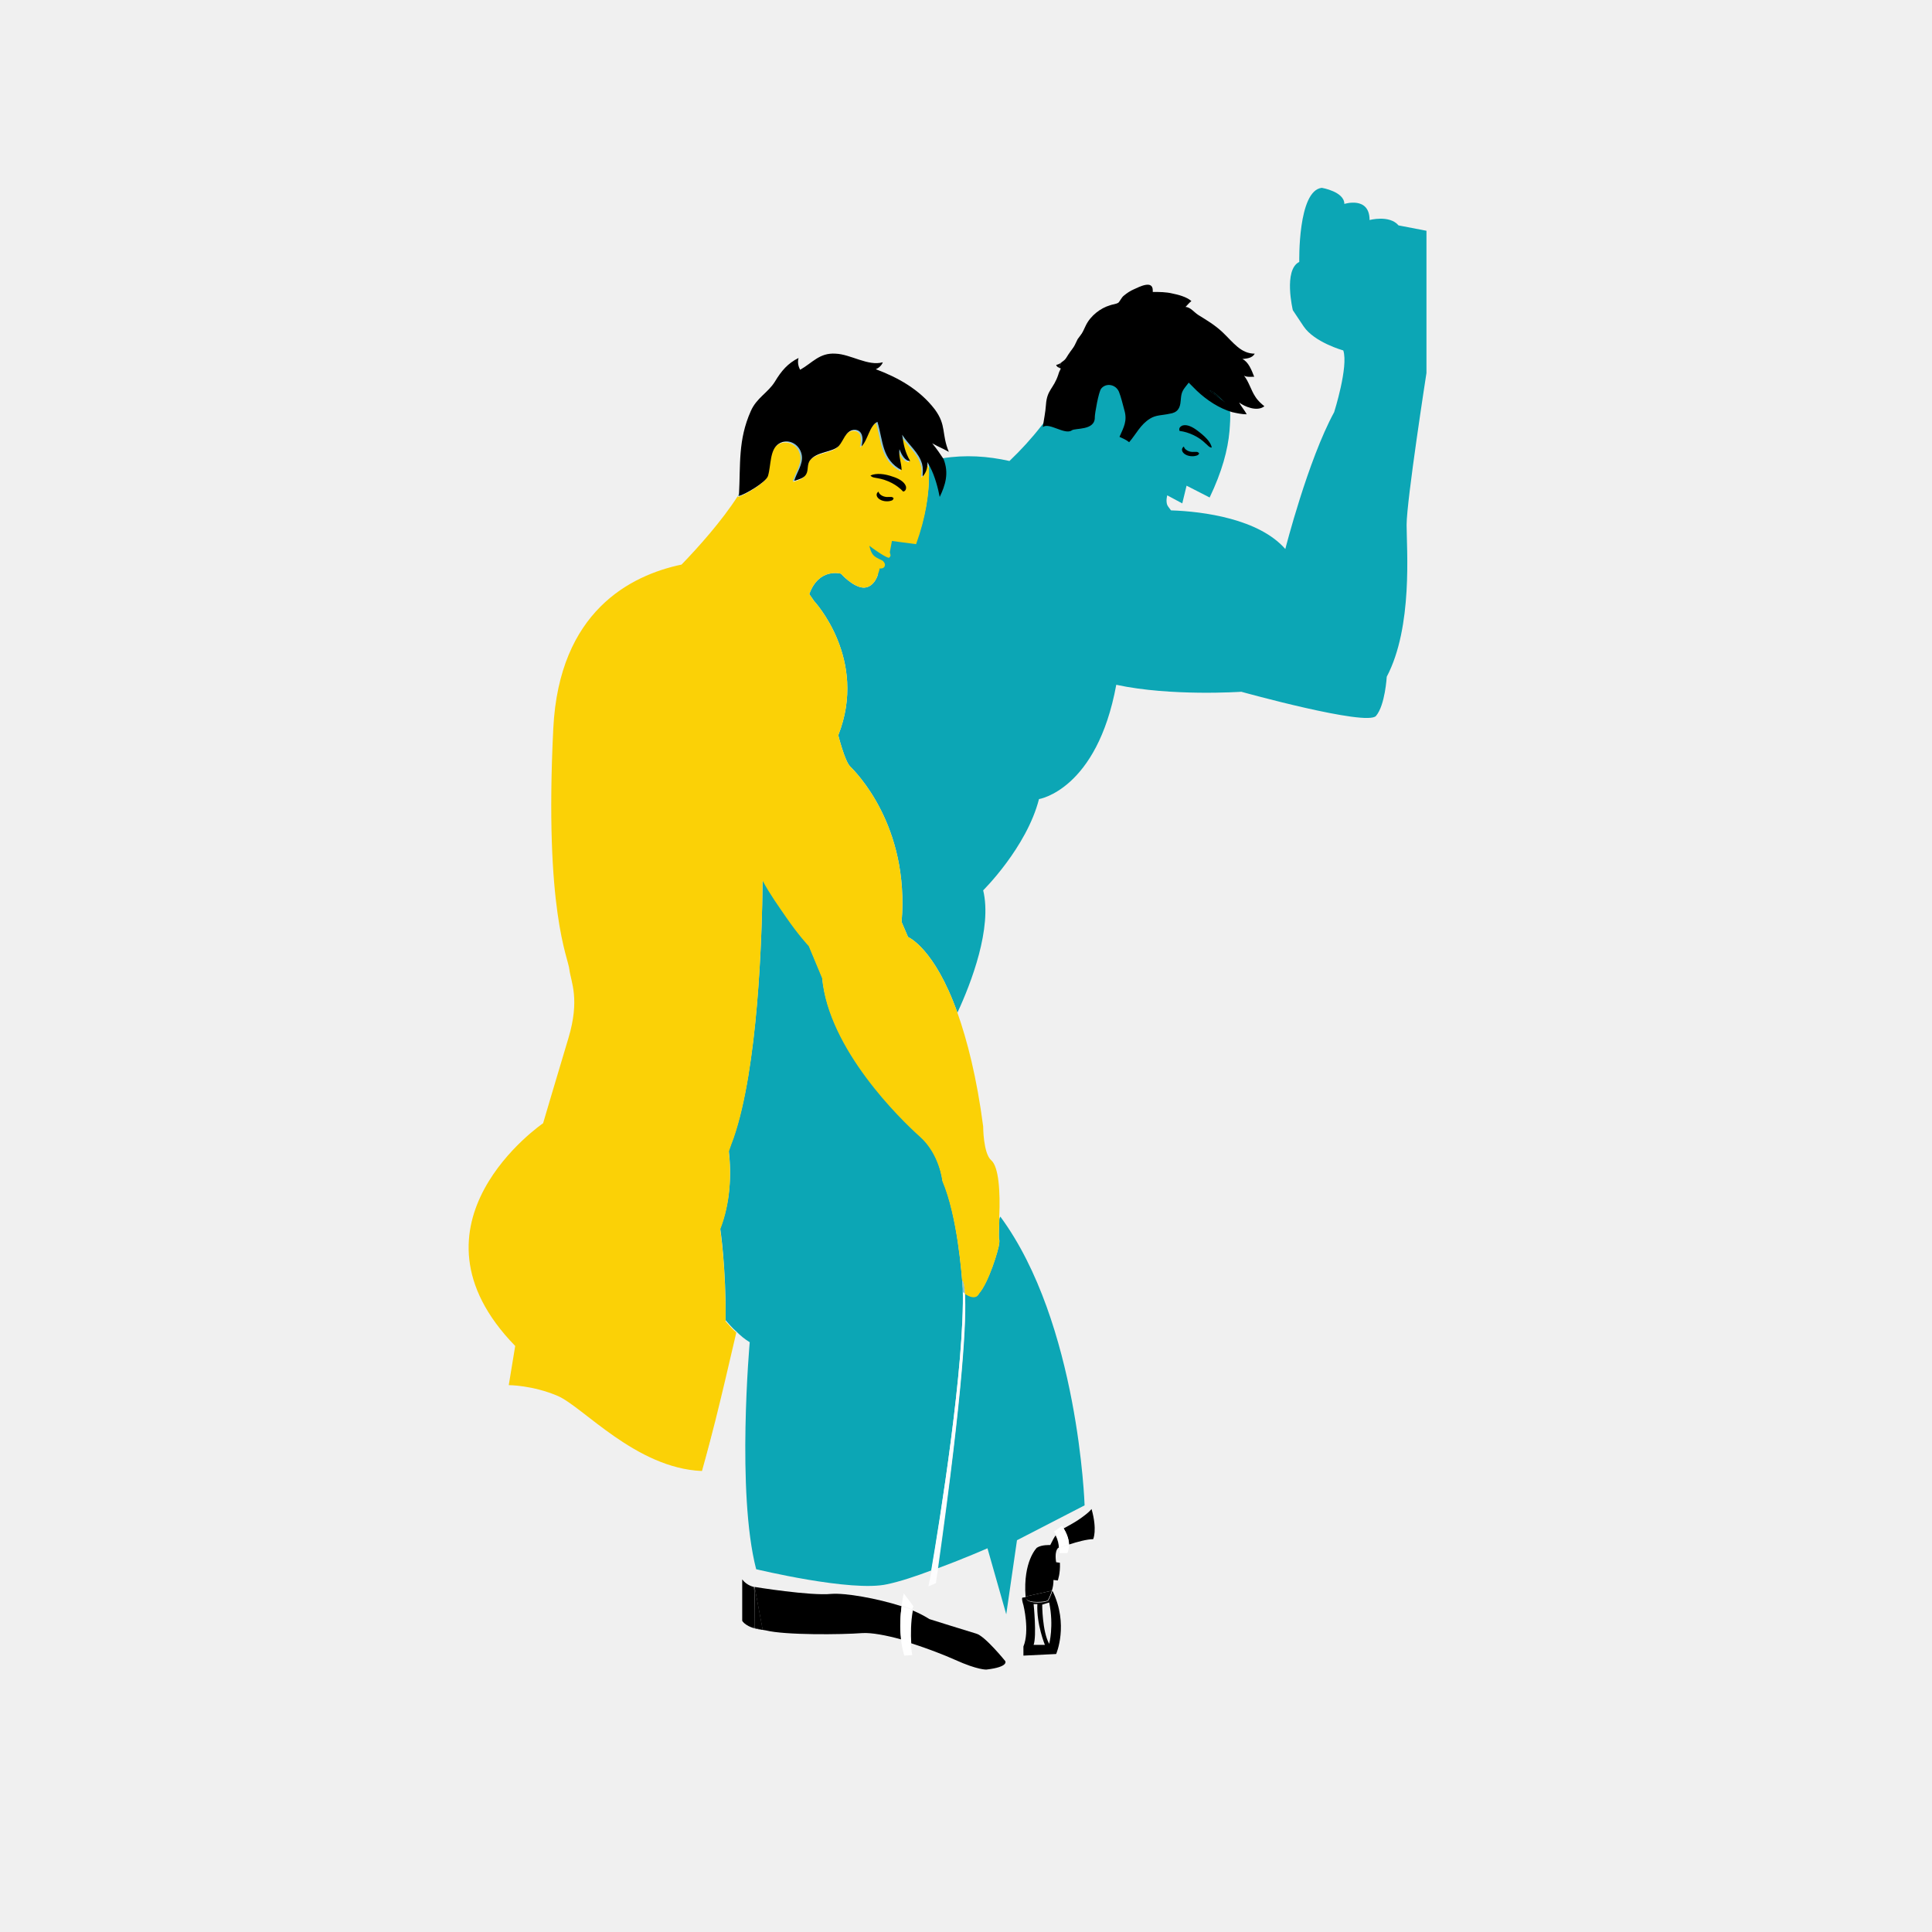
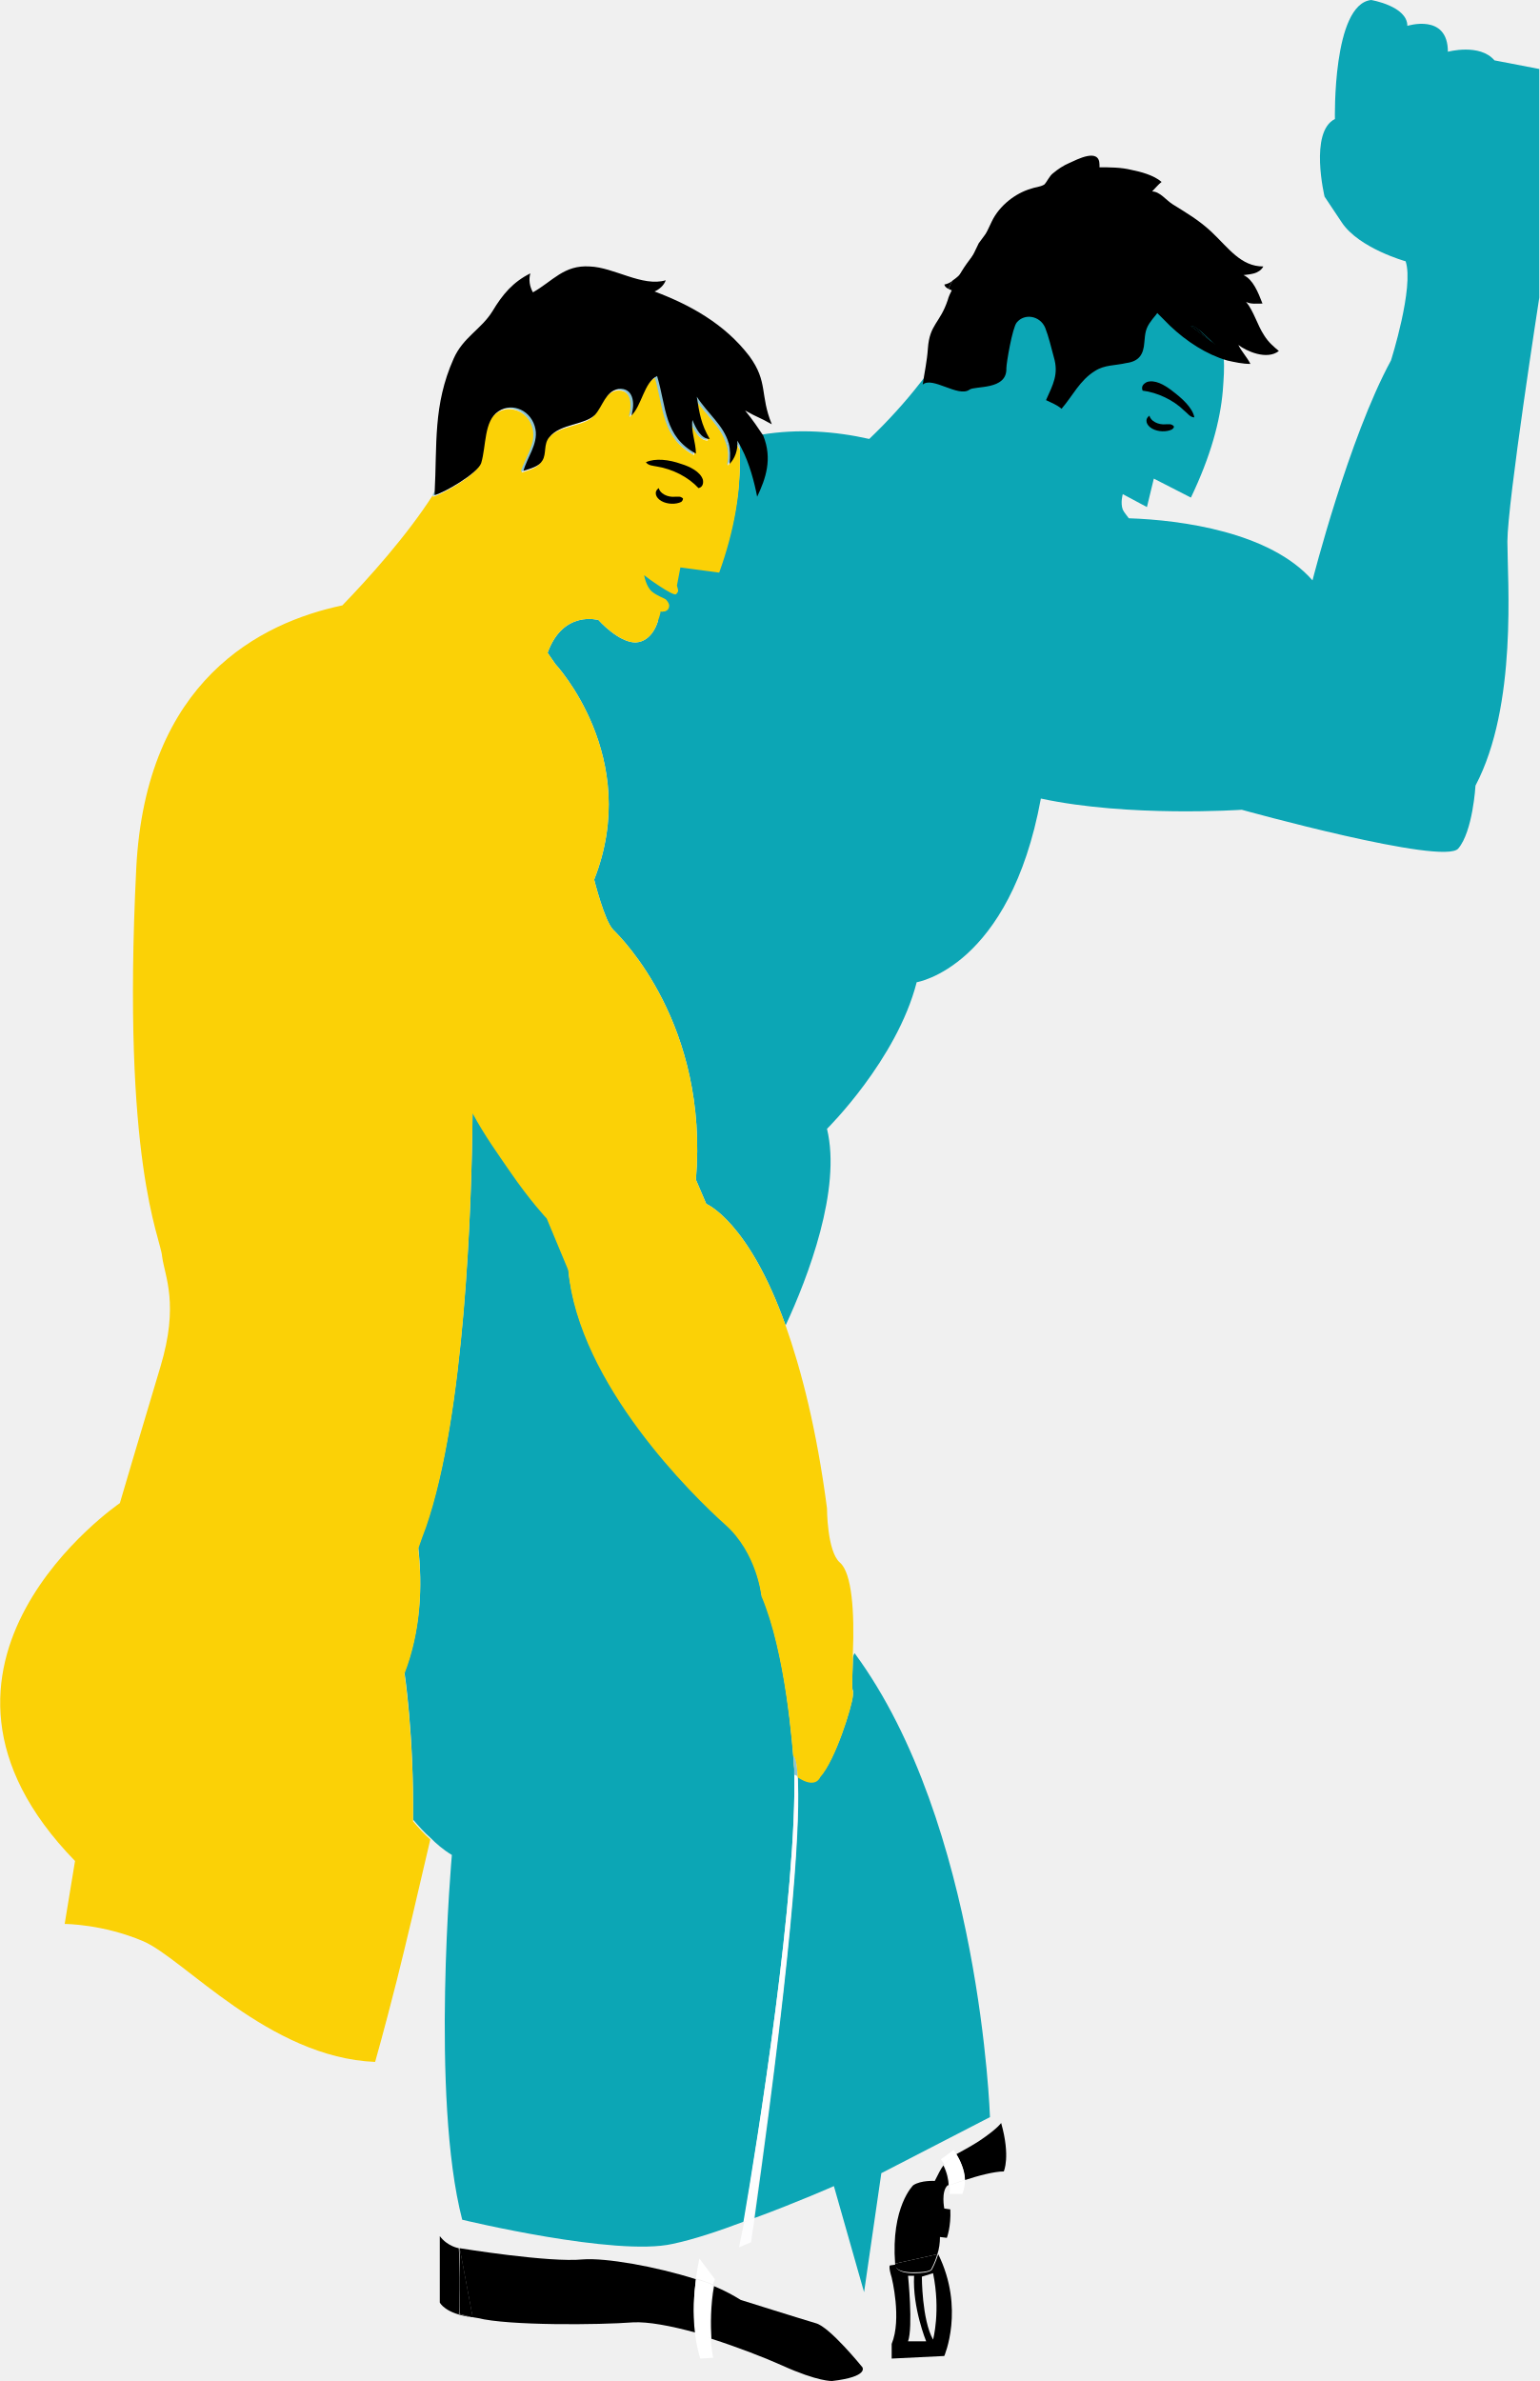
- <svg xmlns="http://www.w3.org/2000/svg" version="1.1" id="Layer_1" x="0px" y="0px" viewBox="0 0 360 360" enable-background="new 0 0 360 360" xml:space="preserve">
+ <svg xmlns="http://www.w3.org/2000/svg" version="1.1" id="Layer_1" x="0px" y="0px" viewBox="87.3 35 178.5 276.1" enable-background="new 87.3 35 178.5 276.1" xml:space="preserve">
  <g id="TESTE_x2C__TESTE_x2C__1_x2C__2_x2C__3">
    <g>
      <g>
-         <path fill="#0CA6B5" d="M179.4,240c-0.2-2.8-1-13.5-3.8-20.1c0,0-0.5-5-4.2-8.3c-3.7-3.3-17-16.3-18.2-29.5l-2.5-6     c0,0-1.9-2-4.3-5.5c-1.3-1.9-2.9-4.1-4.3-6.7c-0.1,10.9-0.9,35-5.4,48c-0.3,0.8-0.6,1.6-0.9,2.5c0.5,4.4,0.3,9.6-1.6,14.5     c0,0,1.1,7.1,1,17.1c0.6,0.7,1.3,1.5,2,2.1c0.7,0.7,1.5,1.4,2.5,2c0,0-2.5,28,1.2,42.3c0,0,17.8,4.3,24.4,2.8     c2.4-0.5,5.4-1.5,8.3-2.6C175.1,283.3,179.8,254.3,179.4,240z" />
+         <path fill="#0CA6B5" d="M179.4,240c-0.2-2.8-1-13.5-3.8-20.1c0,0-0.5-5-4.2-8.3s-17-16.3-18.2-29.5l-2.5-6c0,0-1.9-2-4.3-5.5     c-1.3-1.9-2.9-4.1-4.3-6.7c-0.1,10.9-0.9,35-5.4,48c-0.3,0.8-0.6,1.6-0.9,2.5c0.5,4.4,0.3,9.6-1.6,14.5c0,0,1.1,7.1,1,17.1     c0.6,0.7,1.3,1.5,2,2.1c0.7,0.7,1.5,1.4,2.5,2c0,0-2.5,28,1.2,42.3c0,0,17.8,4.3,24.4,2.8c2.4-0.5,5.4-1.5,8.3-2.6     C175.1,283.3,179.8,254.3,179.4,240z" />
        <path fill="#0CA6B5" d="M186.2,227.6c-0.2,5,0.1,2.5,0,4c-0.1,1.2-2,7.4-3.8,9.4c0,0-0.5,1.4-2.6,0c0.3,4.5-0.2,17-5,51.2     c4.9-1.8,9.2-3.7,9.2-3.7l3.5,12.3l2-13.8l12.6-6.5c0,0-1.1-34-15.7-53.8C186.2,227,186.2,227.3,186.2,227.6z" />
-         <path fill="#0CA6B5" d="M265.8,43l-5.2-1c-1.7-2-5.4-1-5.4-1c0-4.5-4.7-3-4.7-3c0-2.3-4.2-3-4.2-3c-4.5,0.5-4.2,13.8-4.2,13.8     c-3,1.5-1.2,9-1.2,9s0,0,2,3c2,3,7.4,4.5,7.4,4.5c1,3-1.7,11.5-1.7,11.5c-4.9,9-9.1,25.5-9.1,25.5c-4.9-5.6-15.2-7-21.3-7.2     c-0.2-0.3-0.5-0.6-0.7-1c-0.3-0.8,0-1.8,0-1.8l2.8,1.5l0.8-3.3l4.3,2.2c2.3-4.8,3.4-8.9,3.7-12.4c0.1-1.4,0.2-2.6,0.1-3.8     c-0.5-8.7-5.8-12.5-5.8-12.5s-9.8-6.8-16.2-5c-0.6,0.2-1.2,0.4-1.8,0.8c-3.6,2.3-6.6,10.2-8.1,14c-0.1,0.2-0.1,0.4-0.2,0.5     c-0.6,1.6-1.7,3.4-3.1,5.1c-1.7,2.2-3.8,4.5-5.9,6.5c-4-0.9-8.2-1.2-12.5-0.5c-0.9,0.1-1.7,0.3-2.6,0.5c0,0.3,0,0.6,0.1,1     c0,0.5,0,1,0,1.5c0,3.5-0.6,7.7-2.4,12.7l-4.5-1.8l-0.3,2.1c-0.5-0.7-1.3-1.1-2.3-1.1c-1.6,0-2.9,1.3-2.9,2.9     c0,1.5,1.2,2.8,2.8,2.9c0,0.3,0,0.6,0.1,0.9c0,0-0.6,2.4-2.6,2.5c-2,0-4.3-2.6-4.3-2.6s-4.1-1.2-5.9,3.8c0.3,0.4,0.6,0.9,0.9,1.3     c0,0,10.1,10.8,4.5,25c0,0,1.2,4.8,2.2,5.8c1,1,11.1,11,9.6,29l1.2,2.8c0,0,4.9,2,9.2,14.1c2.6-5.6,6.5-15.8,4.8-22.8     c0,0,8.1-8,10.4-17c0,0,10.8-1.7,14.4-21.3c10.2,2.2,23.3,1.3,23.3,1.3s23.4,6.5,25.1,4.5s2-7.3,2-7.3c4.9-9.3,3.7-23.8,3.7-28.3     c0-4.5,3.7-28.3,3.7-28.3L265.8,43L265.8,43z" />
+         <path fill="#0CA6B5" d="M265.8,43l-5.2-1c-1.7-2-5.4-1-5.4-1c0-4.5-4.7-3-4.7-3c0-2.3-4.2-3-4.2-3c-4.5,0.5-4.2,13.8-4.2,13.8     c-3,1.5-1.2,9-1.2,9s0,0,2,3s7.4,4.5,7.4,4.5c1,3-1.7,11.5-1.7,11.5c-4.9,9-9.1,25.5-9.1,25.5c-4.9-5.6-15.2-7-21.3-7.2     c-0.2-0.3-0.5-0.6-0.7-1c-0.3-0.8,0-1.8,0-1.8l2.8,1.5l0.8-3.3l4.3,2.2c2.3-4.8,3.4-8.9,3.7-12.4c0.1-1.4,0.2-2.6,0.1-3.8     c-0.5-8.7-5.8-12.5-5.8-12.5s-9.8-6.8-16.2-5c-0.6,0.2-1.2,0.4-1.8,0.8c-3.6,2.3-6.6,10.2-8.1,14c-0.1,0.2-0.1,0.4-0.2,0.5     c-0.6,1.6-1.7,3.4-3.1,5.1c-1.7,2.2-3.8,4.5-5.9,6.5c-4-0.9-8.2-1.2-12.5-0.5c-0.9,0.1-1.7,0.3-2.6,0.5c0,0.3,0,0.6,0.1,1     c0,0.5,0,1,0,1.5c0,3.5-0.6,7.7-2.4,12.7l-4.5-1.8l-0.3,2.1c-0.5-0.7-1.3-1.1-2.3-1.1c-1.6,0-2.9,1.3-2.9,2.9     c0,1.5,1.2,2.8,2.8,2.9c0,0.3,0,0.6,0.1,0.9c0,0-0.6,2.4-2.6,2.5c-2,0-4.3-2.6-4.3-2.6s-4.1-1.2-5.9,3.8c0.3,0.4,0.6,0.9,0.9,1.3     c0,0,10.1,10.8,4.5,25c0,0,1.2,4.8,2.2,5.8s11.1,11,9.6,29l1.2,2.8c0,0,4.9,2,9.2,14.1c2.6-5.6,6.5-15.8,4.8-22.8     c0,0,8.1-8,10.4-17c0,0,10.8-1.7,14.4-21.3c10.2,2.2,23.3,1.3,23.3,1.3s23.4,6.5,25.1,4.5s2-7.3,2-7.3c4.9-9.3,3.7-23.8,3.7-28.3     s3.7-28.3,3.7-28.3L265.8,43L265.8,43z" />
      </g>
      <path fill="none" d="M195.5,306.3c0,0,0.8-3.3,0-7.7l-1.3,0.4C194.2,299,194.3,304,195.5,306.3z" />
      <path fill="none" d="M193.3,299h-0.7c0,0,0.6,5.9,0,7.6h2C194.6,306.5,193.1,302.6,193.3,299z" />
      <path fill="#FDFDFE" d="M173,295.6l1.4-0.6c0.1-1,0.3-1.9,0.4-2.8c-0.4,0.1-0.8,0.3-1.2,0.5C173.2,294.5,173,295.6,173,295.6z" />
      <path fill="#FDFDFE" d="M179.8,241c-0.1-0.1-0.2-0.1-0.4-0.2c0,0,0-0.3,0-0.7c0.4,14.3-4.3,43.3-5.9,52.6c0.4-0.1,0.8-0.3,1.2-0.5    C179.6,258,180,245.5,179.8,241z" />
      <path fill="#8DC4D2" d="M179.8,241c-0.1-2.4-0.5-2.5-0.5-2.5c0,0.5,0,1,0.1,1.6c0,0.5,0,0.7,0,0.7    C179.5,240.8,179.7,240.9,179.8,241z" />
      <path fill="#8DC4D2" d="M133.2,264.5c-1.5,5.9-2.5,9.4-2.5,9.4C131.7,270.8,132.5,267.7,133.2,264.5z" />
      <path d="M196.8,68c0.1,0.3,0.3,0.4,0.5,0.5c0.1-0.3,0.3-0.7,0.5-1C197.5,67.8,197.2,67.9,196.8,68z" />
-       <path d="M206.1,58.5L206.1,58.5C206.1,58.5,206.1,58.5,206.1,58.5z" />
-       <path d="M206.1,58.5L206.1,58.5C206.1,58.5,206.1,58.5,206.1,58.5z" />
+       <path d="M206.1,58.5L206.1,58.5L206.1,58.5z" />
+       <path d="M206.1,58.5L206.1,58.5L206.1,58.5z" />
      <path d="M205.5,57.7l0.1,0.1C205.5,57.8,205.5,57.8,205.5,57.7z" />
      <path d="M205.5,57.7l0.1,0.1C205.5,57.8,205.5,57.8,205.5,57.7z" />
-       <path d="M197.4,73.1c0,0.2,0,0.5-0.1,0.7c1.5-3.8,4.5-11.7,8.1-14c0.5-0.4,1.1-0.6,1.8-0.8l-1.6-1.2c0.2,0.2,0.5,0.6,0.5,0.7l0,0    c0,0,0,0,0,0c-1.2-0.2-2.4,1.4-3.1,2c-0.9,0.8-1.5,1.8-2.2,2.7c-0.8,1.7-1.6,3.4-3,4.3c-0.2,0.3-0.4,0.7-0.5,1    c0.5,0.3,1.2,0.3,1.7,0.3C198,69.8,197.6,71.6,197.4,73.1z" />
+       <path d="M197.4,73.1c0,0.2,0,0.5-0.1,0.7c1.5-3.8,4.5-11.7,8.1-14c0.5-0.4,1.1-0.6,1.8-0.8l-1.6-1.2c0.2,0.2,0.5,0.6,0.5,0.7l0,0    l0,0c-1.2-0.2-2.4,1.4-3.1,2c-0.9,0.8-1.5,1.8-2.2,2.7c-0.8,1.7-1.6,3.4-3,4.3c-0.2,0.3-0.4,0.7-0.5,1c0.5,0.3,1.2,0.3,1.7,0.3    C198,69.8,197.6,71.6,197.4,73.1z" />
      <path d="M224.2,72.5c0.5,0.2,0.9,0.2,1.2,0.3L207.2,59c-0.6,0.2-1.2,0.4-1.8,0.8c-3.6,2.3-6.6,10.2-8.1,14c-0.1,1-0.3,2.2-0.9,2.7    c1.4,0,2.2,0.3,3.5-0.8c0.9-0.7,2.1-2.8,2.5-3.9c1-0.3,2-1.1,3-1.5c0.7-0.7,1.9-1.3,2.8-1.8c0.6-0.3,2.9-1.6,3.9-1.8    c0.4-0.1,0.8-0.1,1.2,0c1.8,0.3,3.7,1.4,5.4,2.5c0.9,0.6,1.6,1.2,2.4,2c0.1-0.2,0.3-0.4,0.4-0.5C222.4,71.2,223.1,72.1,224.2,72.5    z" />
-       <path d="M235.6,75.7c-0.6-0.5-1.2-1-1.7-1.8c-0.8-1.2-1.2-2.8-2.1-3.9c0.5,0.3,1.3,0.2,1.9,0.2c-0.5-1.3-1.1-2.8-2.2-3.3    c0.7-0.1,1.8-0.1,2.3-1c-2.6,0-4-2.1-6-4c-1.5-1.4-2.9-2.2-4.5-3.2c-0.8-0.5-1.5-1.5-2.4-1.5c0.4-0.4,0.7-0.8,1.1-1.1    c-0.9-0.8-2.5-1.2-3.5-1.4c-1.2-0.3-2.5-0.3-3.7-0.3c0-0.2,0-0.2,0-0.3c0-2-2.6-0.6-3.5-0.2c-0.7,0.3-1.3,0.7-1.9,1.2    c-0.4,0.3-0.7,1-1,1.3c-0.5,0.3-1.1,0.3-1.6,0.5c-1.7,0.5-3.6,1.9-4.5,3.8c-0.4,0.8-0.8,1.7-1.2,2.6c-0.1,0.1-0.1,0.2-0.2,0.3    c-1,1.3-2,2.5-2.7,4c-0.2,0.3-0.4,0.7-0.5,1c-0.2,0.4-0.4,0.8-0.5,1.2c-0.9,2.7-2.1,2.8-2.3,5.6c-0.1,1.5-0.4,2.8-0.6,4.2l0,0    c1.1-1,4.1,1.5,5.4,0.6c0.6-0.5,4.4,0.1,4.3-2.5c0-0.6,0.7-4.7,1.2-5.3c0.9-1.1,2.7-0.8,3.3,0.6c0.4,1,0.7,2.3,1,3.4    c0.6,2-0.1,3.2-0.9,5c0.6,0.3,1.2,0.5,1.8,1c1.3-1.5,2.1-3.3,3.9-4.4c1.1-0.7,2.3-0.6,3.6-0.9c1.5-0.2,2-1,2.1-2.4    c0.1-1,0.1-1.6,0.8-2.5c0.2-0.3,0.5-0.6,0.7-0.9c0.5,0.5,1,1,1.5,1.5c1.9,1.8,4.2,3.3,6.6,4c0.9,0.2,1.8,0.4,2.7,0.4    c-0.4-0.8-1-1.4-1.4-2.2C231.8,75.7,234.2,76.8,235.6,75.7z M206.1,58.5L206.1,58.5C206.1,58.5,206.1,58.5,206.1,58.5z     M225.4,72.8c0.2,0,0.5,0.1,0.7,0.3c0.8,0.5,1.4,1.3,2.2,1.9L225.4,72.8z" />
+       <path d="M235.6,75.7c-0.6-0.5-1.2-1-1.7-1.8c-0.8-1.2-1.2-2.8-2.1-3.9c0.5,0.3,1.3,0.2,1.9,0.2c-0.5-1.3-1.1-2.8-2.2-3.3    c0.7-0.1,1.8-0.1,2.3-1c-2.6,0-4-2.1-6-4c-1.5-1.4-2.9-2.2-4.5-3.2c-0.8-0.5-1.5-1.5-2.4-1.5c0.4-0.4,0.7-0.8,1.1-1.1    c-0.9-0.8-2.5-1.2-3.5-1.4c-1.2-0.3-2.5-0.3-3.7-0.3c0-0.2,0-0.2,0-0.3c0-2-2.6-0.6-3.5-0.2c-0.7,0.3-1.3,0.7-1.9,1.2    c-0.4,0.3-0.7,1-1,1.3c-0.5,0.3-1.1,0.3-1.6,0.5c-1.7,0.5-3.6,1.9-4.5,3.8c-0.4,0.8-0.8,1.7-1.2,2.6c-0.1,0.1-0.1,0.2-0.2,0.3    c-1,1.3-2,2.5-2.7,4c-0.2,0.3-0.4,0.7-0.5,1c-0.2,0.4-0.4,0.8-0.5,1.2c-0.9,2.7-2.1,2.8-2.3,5.6c-0.1,1.5-0.4,2.8-0.6,4.2l0,0    c1.1-1,4.1,1.5,5.4,0.6c0.6-0.5,4.4,0.1,4.3-2.5c0-0.6,0.7-4.7,1.2-5.3c0.9-1.1,2.7-0.8,3.3,0.6c0.4,1,0.7,2.3,1,3.4    c0.6,2-0.1,3.2-0.9,5c0.6,0.3,1.2,0.5,1.8,1c1.3-1.5,2.1-3.3,3.9-4.4c1.1-0.7,2.3-0.6,3.6-0.9c1.5-0.2,2-1,2.1-2.4    c0.1-1,0.1-1.6,0.8-2.5c0.2-0.3,0.5-0.6,0.7-0.9c0.5,0.5,1,1,1.5,1.5c1.9,1.8,4.2,3.3,6.6,4c0.9,0.2,1.8,0.4,2.7,0.4    c-0.4-0.8-1-1.4-1.4-2.2C231.8,75.7,234.2,76.8,235.6,75.7z M206.1,58.5L206.1,58.5L206.1,58.5z M225.4,72.8    c0.2,0,0.5,0.1,0.7,0.3c0.8,0.5,1.4,1.3,2.2,1.9L225.4,72.8z" />
      <path d="M226.1,73.1c-0.2-0.2-0.5-0.3-0.7-0.3l2.9,2.2C227.5,74.5,226.9,73.7,226.1,73.1z" />
      <path d="M226.1,73.1c-0.2-0.2-0.5-0.3-0.7-0.3l2.9,2.2C227.5,74.5,226.9,73.7,226.1,73.1z" />
      <path fill="#8DC4D2" d="M172.5,86.2L172.5,86.2C172.5,86.2,172.6,86.2,172.5,86.2C172.6,86.2,172.5,86.2,172.5,86.2z" />
      <path fill="#8DC4D2" d="M164.5,104.3L164.5,104.3L164.5,104.3L164.5,104.3z" />
-       <path fill="#FBD106" d="M164.5,104.5c0.2,0.2,0.4,0.5,0.4,0.7c0,0.4-0.2,0.6-0.5,0.7c-0.4,0-0.2,0.1-0.5,0c0,0.3-0.3,1.1-0.3,1.1    s-0.6,2.4-2.6,2.5c-2,0-4.3-2.6-4.3-2.6s-4.1-1.2-5.9,3.8c0.3,0.4,0.6,0.9,0.9,1.3c0,0,10.1,10.8,4.5,25c0,0,1.2,4.8,2.2,5.8    c1,1,11.1,11,9.6,29l1.2,2.8c0,0,4.9,2,9.2,14.1c1.8,5.1,3.6,12,4.8,21.2c0,0,0,5,1.5,6.3c1.4,1.2,1.7,5.8,1.5,10.5    c0,0.4,0,0.7,0,1c-0.2,5,0.1,2.5,0,4c-0.1,1.2-2,7.4-3.8,9.4c0,0-0.5,1.4-2.6,0c-0.1-2.4-0.5-2.5-0.5-2.5c0,0.5,0,1,0.1,1.6    c-0.2-2.8-1-13.5-3.8-20.1c0,0-0.5-5-4.2-8.3c-3.7-3.3-17-16.3-18.2-29.5l-2.5-6c0,0-1.9-2-4.3-5.5c-1.3-1.9-2.9-4.1-4.3-6.7    c-0.1,10.9-0.9,35-5.4,48c-0.3,0.8-0.6,1.6-0.9,2.5c0.5,4.4,0.3,9.6-1.6,14.5c0,0,1.1,7.1,1,17.1c0.6,0.7,1.3,1.5,2,2.1    c-1.5,6.5-2.8,12-3.9,16.4c-1.5,5.9-2.5,9.4-2.5,9.4c-12.3-0.5-22.2-12-26.9-14c-4.7-2-9.1-2-9.1-2l1.2-7.3    c-22.2-22.8,5.2-41.5,5.2-41.5s2.5-8.5,4.7-15.8c2.2-7.3,0.5-10.5,0.2-12.8c-0.2-2.3-4.7-10.8-3-45c1.1-21.8,14.4-28.5,23.9-30.5    c3-3.1,7.5-8.1,10.5-12.8c0,0.1,0,0.2,0,0.2c1-0.2,5-2.5,5.4-3.7c0.6-2,0.3-4.9,2-6c1.6-1.1,3.9-0.1,4.3,2.1    c0.3,1.7-1,3.3-1.4,4.8c0.9-0.3,1.8-0.5,2.2-1.2c0.5-0.8,0.1-1.9,0.8-2.7c1.3-1.6,4.1-1.4,5.3-2.6c0.9-1,1.2-2.7,2.7-3    c1.7-0.2,2,1.6,1.5,3.1c1.2-1.1,1.5-3.9,3-4.6c1.1,3.7,0.8,7,4.5,9c0-1.3-0.6-2.6-0.4-3.9c0.4,1,1,2.2,2,2.2c-1-1.7-1.2-3-1.5-4.9    c1.3,2,3.1,3.3,3.7,5.4c0.2,0.7,0.2,1.5,0.1,2.4c0.6-0.6,1-1.6,0.9-2.7l0,0c0.2,0.3,0.3,0.5,0.5,0.9c0,0.5,0,1,0,1.5    c0,3.5-0.6,7.7-2.4,12.7l-4.5-0.6l-0.4,2.1c0.1,0.5,0.3,0.6-0.1,1c-0.3,0.3-3.5-2-3.7-2.2c0,0,0.2,1.3,0.9,1.9    C163.5,104.1,164.4,104.4,164.5,104.5z" />
+       <path fill="#FBD106" d="M164.5,104.5c0.2,0.2,0.4,0.5,0.4,0.7c0,0.4-0.2,0.6-0.5,0.7c-0.4,0-0.2,0.1-0.5,0c0,0.3-0.3,1.1-0.3,1.1    s-0.6,2.4-2.6,2.5c-2,0-4.3-2.6-4.3-2.6s-4.1-1.2-5.9,3.8c0.3,0.4,0.6,0.9,0.9,1.3c0,0,10.1,10.8,4.5,25c0,0,1.2,4.8,2.2,5.8    s11.1,11,9.6,29l1.2,2.8c0,0,4.9,2,9.2,14.1c1.8,5.1,3.6,12,4.8,21.2c0,0,0,5,1.5,6.3c1.4,1.2,1.7,5.8,1.5,10.5c0,0.4,0,0.7,0,1    c-0.2,5,0.1,2.5,0,4c-0.1,1.2-2,7.4-3.8,9.4c0,0-0.5,1.4-2.6,0c-0.1-2.4-0.5-2.5-0.5-2.5c0,0.5,0,1,0.1,1.6    c-0.2-2.8-1-13.5-3.8-20.1c0,0-0.5-5-4.2-8.3s-17-16.3-18.2-29.5l-2.5-6c0,0-1.9-2-4.3-5.5c-1.3-1.9-2.9-4.1-4.3-6.7    c-0.1,10.9-0.9,35-5.4,48c-0.3,0.8-0.6,1.6-0.9,2.5c0.5,4.4,0.3,9.6-1.6,14.5c0,0,1.1,7.1,1,17.1c0.6,0.7,1.3,1.5,2,2.1    c-1.5,6.5-2.8,12-3.9,16.4c-1.5,5.9-2.5,9.4-2.5,9.4c-12.3-0.5-22.2-12-26.9-14c-4.7-2-9.1-2-9.1-2l1.2-7.3    c-22.2-22.8,5.2-41.5,5.2-41.5s2.5-8.5,4.7-15.8s0.5-10.5,0.2-12.8c-0.2-2.3-4.7-10.8-3-45c1.1-21.8,14.4-28.5,23.9-30.5    c3-3.1,7.5-8.1,10.5-12.8c0,0.1,0,0.2,0,0.2c1-0.2,5-2.5,5.4-3.7c0.6-2,0.3-4.9,2-6c1.6-1.1,3.9-0.1,4.3,2.1    c0.3,1.7-1,3.3-1.4,4.8c0.9-0.3,1.8-0.5,2.2-1.2c0.5-0.8,0.1-1.9,0.8-2.7c1.3-1.6,4.1-1.4,5.3-2.6c0.9-1,1.2-2.7,2.7-3    c1.7-0.2,2,1.6,1.5,3.1c1.2-1.1,1.5-3.9,3-4.6c1.1,3.7,0.8,7,4.5,9c0-1.3-0.6-2.6-0.4-3.9c0.4,1,1,2.2,2,2.2c-1-1.7-1.2-3-1.5-4.9    c1.3,2,3.1,3.3,3.7,5.4c0.2,0.7,0.2,1.5,0.1,2.4c0.6-0.6,1-1.6,0.9-2.7l0,0c0.2,0.3,0.3,0.5,0.5,0.9c0,0.5,0,1,0,1.5    c0,3.5-0.6,7.7-2.4,12.7l-4.5-0.6l-0.4,2.1c0.1,0.5,0.3,0.6-0.1,1c-0.3,0.3-3.5-2-3.7-2.2c0,0,0.2,1.3,0.9,1.9    C163.5,104.1,164.4,104.4,164.5,104.5z" />
      <path fill="#8DC4D2" d="M142.8,88.8c0.6-2,0.3-4.9,2-6c1.6-1.1,3.9-0.1,4.3,2.1c0.3,1.7-1,3.3-1.4,4.8c0.9-0.3,1.8-0.5,2.2-1.2    c0.5-0.8,0.1-1.9,0.8-2.7c1.3-1.6,4.1-1.4,5.3-2.6c0.9-1,1.2-2.7,2.7-3c1.7-0.2,2,1.6,1.5,3.1c1.2-1.1,1.5-3.9,3-4.6    c1.1,3.7,0.8,7,4.5,9c0-1.3-0.6-2.6-0.4-3.9c0.4,1,1,2.2,2,2.2c-1-1.7-1.2-3-1.5-4.9c1.3,2,3.1,3.3,3.7,5.4c0.3-0.1,0.7-0.2,1-0.3    l0,0l0,0c0.1,0,0.3-0.1,0.4-0.1c-1-9.7-7.2-13.2-7.2-13.2S153,66,147.4,70.5c-3.5,2.8-5.7,11.6-6.7,15.3c-0.5,2-1.7,4.2-3.2,6.5    c0,0.1,0,0.2,0,0.2C138.5,92.3,142.5,90,142.8,88.8z" />
      <path fill="#8DC4D2" d="M172.6,86.2c0.2,0.3,0.3,0.5,0.5,0.9c0-0.3,0-0.6-0.1-1C172.9,86.1,172.7,86.2,172.6,86.2z" />
      <path fill="#8DC4D2" d="M171.6,88.9c0.6-0.6,1-1.6,0.9-2.7c-0.3,0.1-0.7,0.2-1,0.3C171.8,87.2,171.8,88,171.6,88.9z" />
      <path d="M173.7,82.6c1.6,0.9,1.5,0.7,3.1,1.6c-1.4-3.4-0.4-4.9-2.6-7.9c-2.9-3.8-7-6-11-7.5c0.5-0.2,1.1-0.7,1.3-1.3    c-2.7,0.8-6-1.5-8.8-1.6c-3-0.2-4.3,1.7-6.6,3c-0.4-0.7-0.5-1.5-0.3-2.2c-2,1-3.2,2.4-4.4,4.4c-1.3,2.1-3.4,3-4.5,5.5    c-2.4,5.4-1.9,9.9-2.2,15.6c0,0.1,0,0.2,0,0.2c1-0.2,5-2.5,5.4-3.7c0.6-2,0.3-4.9,2-6c1.6-1.1,3.9-0.1,4.3,2.1    c0.3,1.7-1,3.3-1.4,4.8c0.9-0.3,1.8-0.5,2.2-1.2c0.5-0.8,0.1-1.9,0.8-2.7c1.3-1.6,4.1-1.4,5.3-2.6c0.9-1,1.2-2.7,2.7-3    c1.7-0.2,2,1.6,1.5,3.1c1.2-1.1,1.5-3.9,3-4.6c1.1,3.7,0.8,7,4.5,9c0-1.3-0.6-2.6-0.4-3.9c0.4,1,1,2.2,2,2.2c-1-1.7-1.2-3-1.5-4.9    c1.3,2,3.1,3.3,3.7,5.4c0.2,0.7,0.2,1.5,0.1,2.4c0.6-0.6,1-1.6,0.9-2.7l0,0l0,0c0.2,0.3,0.3,0.5,0.5,0.9c0.9,1.7,1.5,4,1.8,5.6    c1-2.1,1.8-4.4,0.7-7.1C175.2,84.6,174.6,83.7,173.7,82.6z" />
      <path d="M168,299.3c-4.7-1.5-10.5-2.5-13.1-2.3c-3.9,0.4-14.3-1.3-14.3-1.3l1.5,8l0.6,0.1c3.6,0.9,14.1,0.8,18,0.5    c1.7-0.1,4.4,0.4,7.3,1.2C167.6,303.2,167.8,300.9,168,299.3z" />
      <path d="M181.9,304.4c-1.7-0.5-8.7-2.7-8.7-2.7c-0.8-0.5-1.9-1.1-3.1-1.6c-0.4,2.2-0.4,4.5-0.3,6.1c3.1,1,6.2,2.2,8.2,3.1    c4.2,1.9,5.8,1.8,5.8,1.8c4.3-0.5,3.5-1.6,3.5-1.6S183.5,304.8,181.9,304.4z" />
      <path d="M195.7,287.9c0,0-1.6-0.1-2.5,0.5c0,0-2.6,2.5-2.1,9.1l0.4-0.1l4.5-1c0.2-0.6,0.3-1.3,0.3-2l0.8,0.1c0,0,0.5-1.3,0.4-3.3    l-0.7-0.1c0,0-0.4-2,0.4-2.7c0,0,0,0,0.1,0c0-0.6-0.2-1.5-0.6-2.3C196.4,286.5,196.1,287.1,195.7,287.9z" />
      <path d="M200.8,283.3c-1.1,0.7-1.9,1.1-2.6,1.5c0.4,0.6,0.9,1.7,1,3c1.5-0.5,3.4-1,4.5-1c0,0,0.8-1.7-0.3-5.6    C203.4,281.1,203.2,281.7,200.8,283.3z" />
      <path d="M193.3,298.6c-2.1,0-2.1-0.8-2.1-0.8c0-0.1,0-0.1,0-0.2l-0.7,0.1c0,0-0.2,0.1,0.2,1.4c0,0,1.2,4.8,0,7.7v1.7l6.1-0.3    c0,0,2.4-5.5-0.7-11.8l0,0c-0.3,1-0.7,1.7-0.7,1.7S195.4,298.6,193.3,298.6z M192.6,306.5c0.6-1.7,0-7.6,0-7.6h0.7    c-0.2,3.7,1.4,7.6,1.4,7.6H192.6z M195.5,306.3c-1.3-2.3-1.3-7.3-1.3-7.3l1.3-0.4C196.4,303,195.5,306.3,195.5,306.3z" />
      <path d="M191.1,297.5c0,0.1,0,0.1,0,0.2c0,0,0,0.8,2.1,0.8s2.1-0.4,2.1-0.4s0.4-0.7,0.7-1.7l-4.5,1L191.1,297.5z" />
      <path fill="#FFFFFF" d="M197.4,289.4h1.5c0.2-0.5,0.3-1.1,0.3-1.6c-0.8,0.3-1.5,0.5-1.8,0.6C197.5,289,197.4,289.4,197.4,289.4z" />
      <path fill="#FFFFFF" d="M198.2,284.8c-0.2-0.3-0.3-0.5-0.3-0.5l-1.5,1.1c0.2,0.2,0.3,0.5,0.5,0.6    C197.2,285.5,197.7,285.2,198.2,284.8z" />
      <path fill="#FFFFFF" d="M196.8,286.1c0.5,0.8,0.6,1.7,0.6,2.3c0.3-0.1,0.9-0.4,1.8-0.6c0-1.2-0.6-2.3-1-3    C197.7,285.2,197.2,285.5,196.8,286.1z" />
      <path fill="#FFFFFF" d="M168.5,308.5l1.5-0.1c0,0-0.2-0.9-0.3-2.3c-0.6-0.2-1.2-0.4-1.8-0.5C168,306.5,168.2,307.5,168.5,308.5z" />
      <path fill="#FFFFFF" d="M170.2,299.3l-1.8-2.4c0,0-0.2,0.9-0.4,2.3c0.7,0.2,1.4,0.5,2,0.7C170,299.8,170.1,299.5,170.2,299.3z" />
      <path fill="#FFFFFF" d="M170,300c-0.6-0.3-1.3-0.5-2-0.7c-0.2,1.6-0.4,3.9-0.1,6.3c0.6,0.2,1.2,0.4,1.8,0.5    C169.6,304.5,169.6,302.2,170,300z" />
      <path d="M140.5,295.7c0,0-1.3-0.2-2.2-1.4v7.7c0,0,0.6,1.3,3.7,1.7l0,0l-1.5-0.4C140.6,303.3,140.7,298.1,140.5,295.7z" />
      <path d="M140.6,303.3l1.5,0.4l-1.5-8C140.7,298.1,140.6,303.3,140.6,303.3z" />
      <path d="M140.6,303.3l1.5,0.4l-1.5-8C140.7,298.1,140.6,303.3,140.6,303.3z" />
    </g>
    <path d="M219.8,80.3c-0.2-0.5,0.1-0.8,0.5-1c0.9-0.3,2,0.3,2.9,1c1.2,0.9,2.4,2,2.6,3.1c-0.5,0-0.8-0.5-1.2-0.8   C223.4,81.4,221.5,80.5,219.8,80.3z" />
    <path d="M163.5,89.1c-0.5-0.1-1-0.1-1.3-0.5c1.1-0.5,2.7-0.3,4.1,0.2c1,0.3,2.2,0.9,2.5,1.8c0.1,0.4,0,0.9-0.5,1   C167.1,90.3,165.3,89.4,163.5,89.1z" />
-     <path d="M223.2,84.8c-0.6,0.3-1.6,0.3-2.3-0.1c-0.7-0.4-0.9-1.1-0.3-1.5c0.1,0.6,1,1.1,1.9,1c0.1,0,0.3,0,0.5,0   c0.1,0,0.3,0.1,0.4,0.2C223.5,84.6,223.3,84.7,223.2,84.8z" />
-     <path d="M166.3,93.2c-0.6,0.3-1.6,0.3-2.3-0.1c-0.7-0.4-0.9-1.1-0.3-1.5c0.1,0.6,1,1.1,1.9,1c0.1,0,0.3,0,0.5,0   c0.1,0,0.3,0.1,0.4,0.2C166.5,93,166.4,93.1,166.3,93.2z" />
+     <path d="M223.2,84.8c-0.6,0.3-1.6,0.3-2.3-0.1s-0.9-1.1-0.3-1.5c0.1,0.6,1,1.1,1.9,1c0.1,0,0.3,0,0.5,0c0.1,0,0.3,0.1,0.4,0.2   C223.5,84.6,223.3,84.7,223.2,84.8z" />
+     <path d="M166.3,93.2c-0.6,0.3-1.6,0.3-2.3-0.1s-0.9-1.1-0.3-1.5c0.1,0.6,1,1.1,1.9,1c0.1,0,0.3,0,0.5,0c0.1,0,0.3,0.1,0.4,0.2   C166.5,93,166.4,93.1,166.3,93.2z" />
  </g>
</svg>
